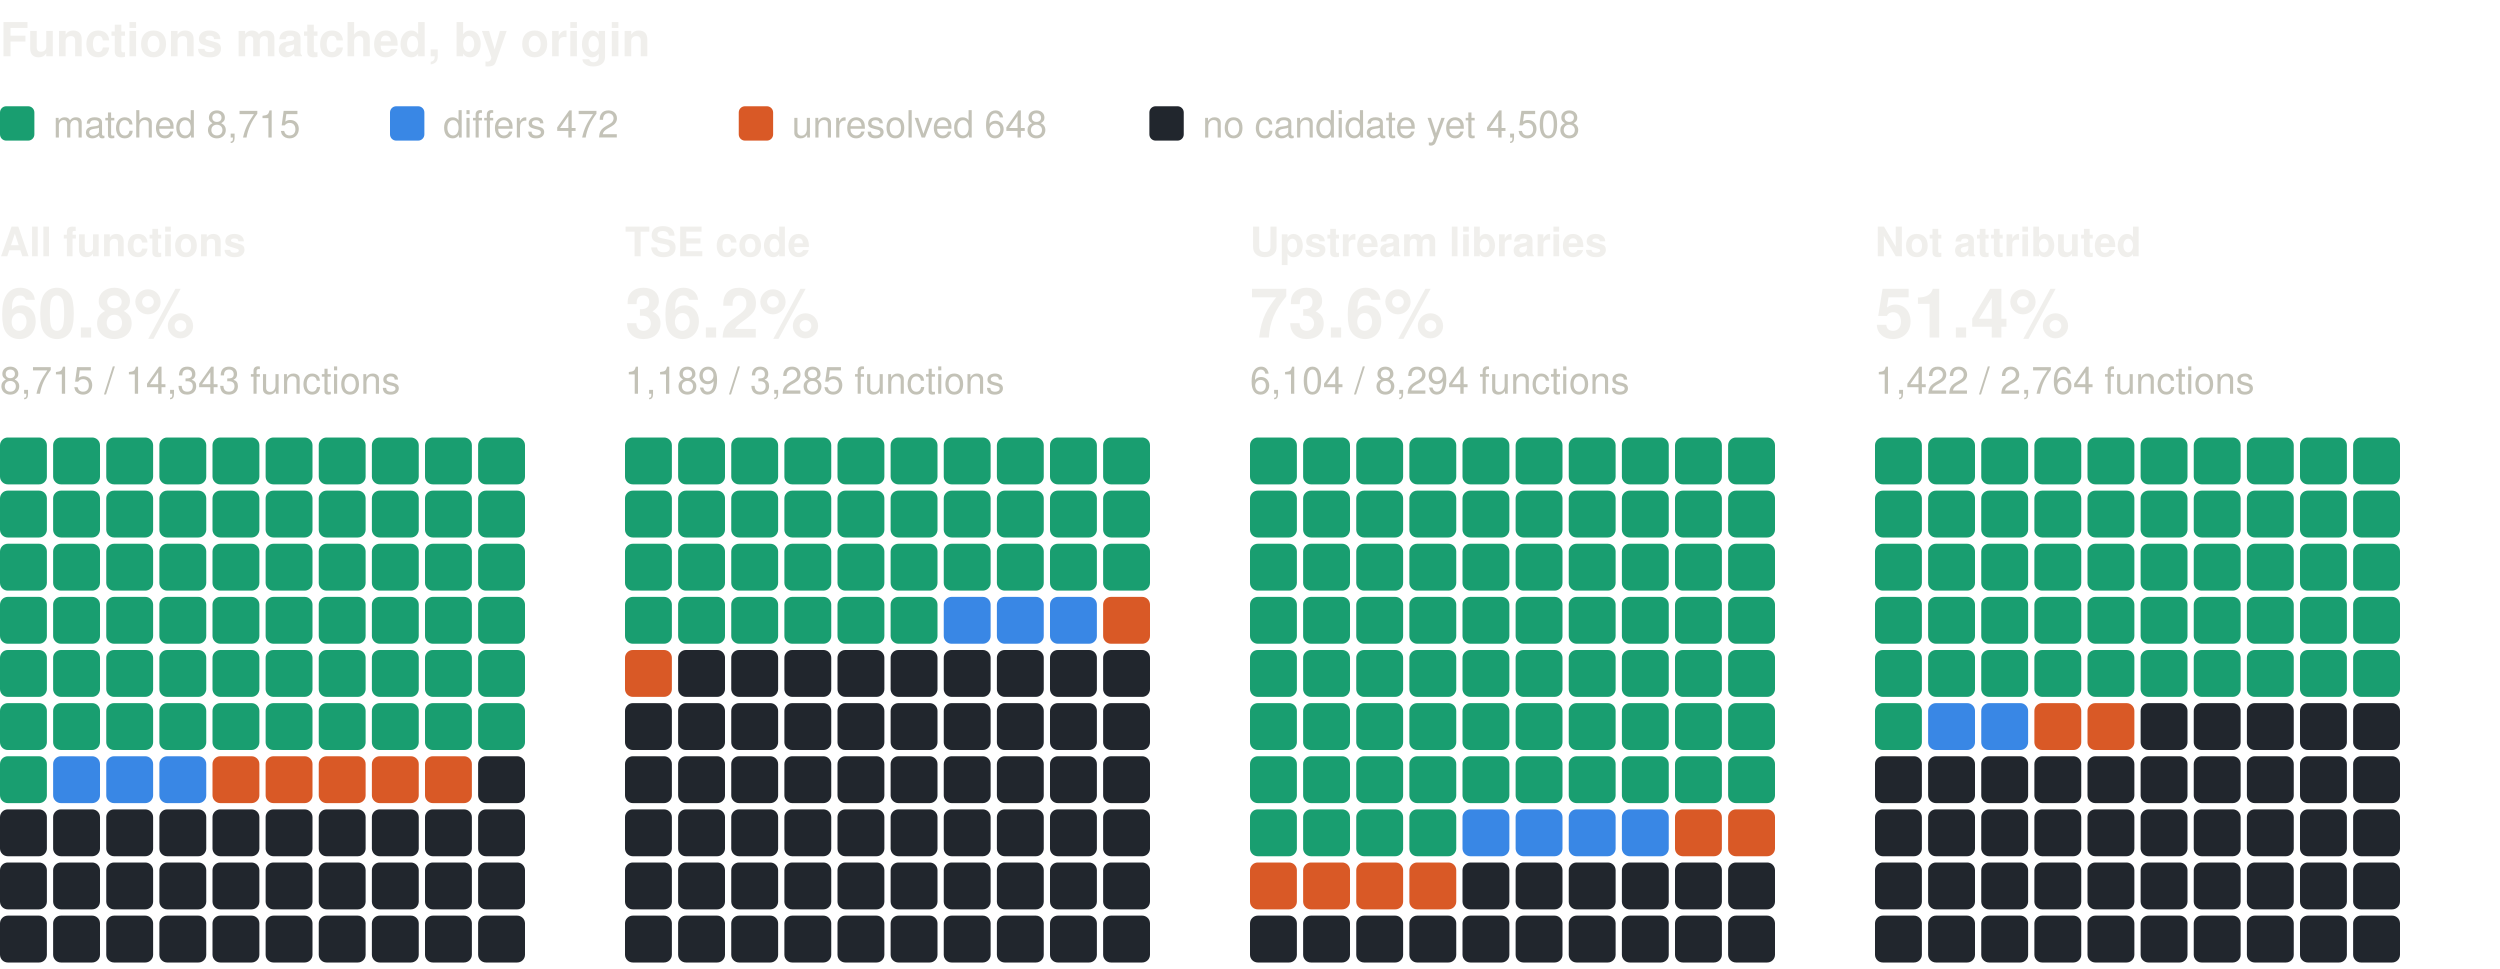
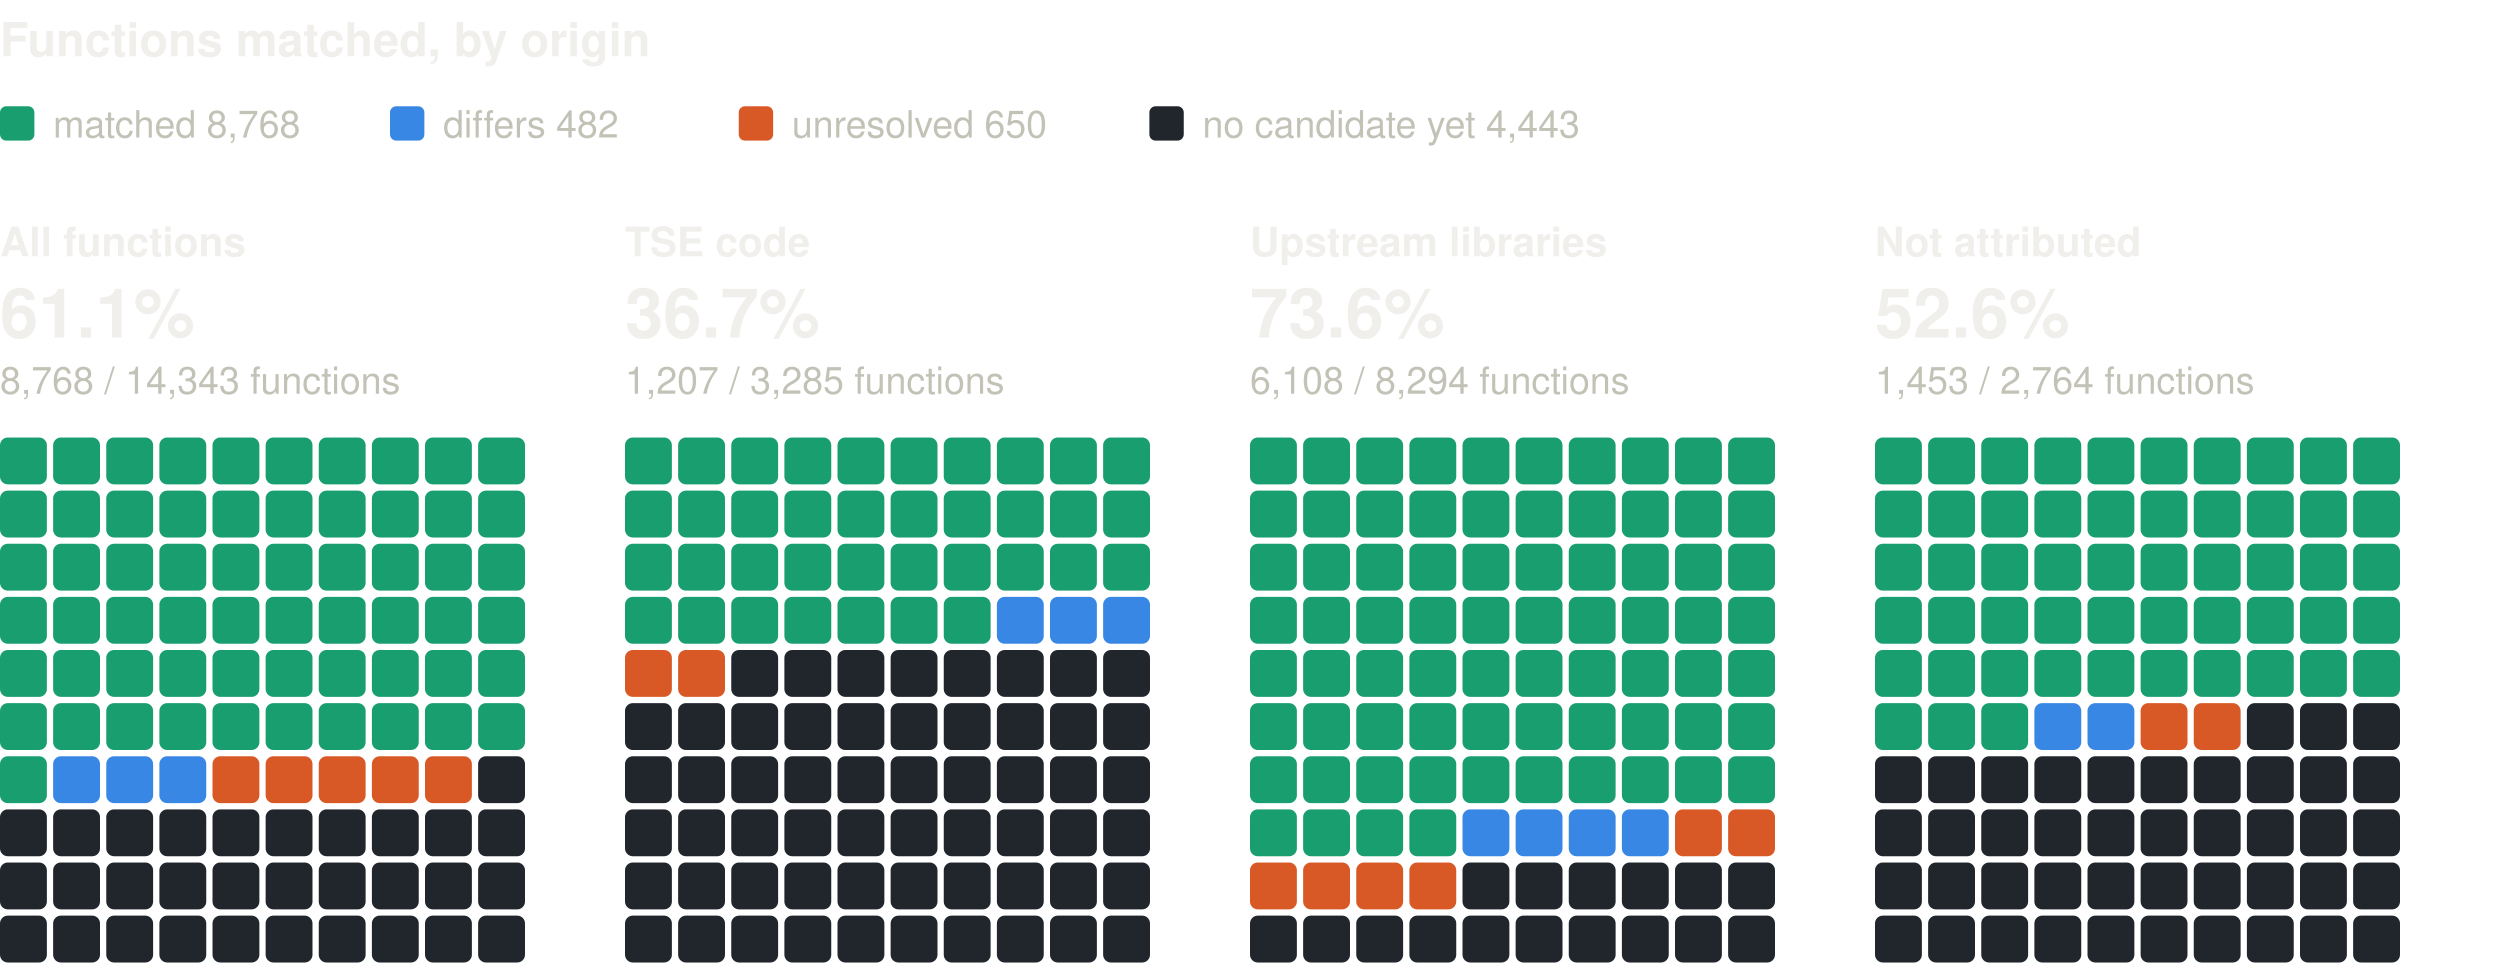
<svg xmlns="http://www.w3.org/2000/svg" width="800" height="310" viewBox="0 0 800 310" role="img" aria-label="Functions matched, by origin: one square per percent, coloured by verdict" font-family="system-ui, -apple-system, 'Segoe UI', Helvetica, Arial, sans-serif">
  <text x="0" y="18" font-size="15" fill="#f0efec" font-weight="600">Functions matched, by origin</text>
  <rect x="0" y="34" width="11" height="11" rx="2" fill="#199e70" />
-   <text x="17" y="44" font-size="12" fill="#c3c2b7">matched 8,715</text>
+   <text x="17" y="44" font-size="12" fill="#c3c2b7">matched 8,768</text>
  <rect x="124.8" y="34" width="11" height="11" rx="2" fill="#3987e5" />
-   <text x="141.8" y="44" font-size="12" fill="#c3c2b7">differs 472</text>
+   <text x="141.8" y="44" font-size="12" fill="#c3c2b7">differs 482</text>
  <rect x="236.4" y="34" width="11" height="11" rx="2" fill="#d95926" />
-   <text x="253.4" y="44" font-size="12" fill="#c3c2b7">unresolved 648</text>
+   <text x="253.4" y="44" font-size="12" fill="#c3c2b7">unresolved 650</text>
  <rect x="367.8" y="34" width="11" height="11" rx="2" fill="#21262d" />
-   <text x="384.8" y="44" font-size="12" fill="#c3c2b7">no candidate yet 4,508</text>
+   <text x="384.8" y="44" font-size="12" fill="#c3c2b7">no candidate yet 4,443</text>
  <text x="0" y="82" font-size="13" fill="#f0efec" font-weight="600">All functions</text>
-   <text x="0" y="108" font-size="22" fill="#f0efec" font-weight="600">60.8%</text>
-   <text x="0" y="126" font-size="12" fill="#c3c2b7">8,715 / 14,343 functions</text>
+   <text x="0" y="108" font-size="22" fill="#f0efec" font-weight="600">61.1%</text>
+   <text x="0" y="126" font-size="12" fill="#c3c2b7">8,768 / 14,343 functions</text>
  <rect x="0" y="140" width="15" height="15" rx="2.5" fill="#199e70" />
  <rect x="17" y="140" width="15" height="15" rx="2.5" fill="#199e70" />
  <rect x="34" y="140" width="15" height="15" rx="2.5" fill="#199e70" />
  <rect x="51" y="140" width="15" height="15" rx="2.5" fill="#199e70" />
  <rect x="68" y="140" width="15" height="15" rx="2.5" fill="#199e70" />
  <rect x="85" y="140" width="15" height="15" rx="2.5" fill="#199e70" />
  <rect x="102" y="140" width="15" height="15" rx="2.5" fill="#199e70" />
  <rect x="119" y="140" width="15" height="15" rx="2.5" fill="#199e70" />
  <rect x="136" y="140" width="15" height="15" rx="2.5" fill="#199e70" />
  <rect x="153" y="140" width="15" height="15" rx="2.5" fill="#199e70" />
  <rect x="0" y="157" width="15" height="15" rx="2.5" fill="#199e70" />
  <rect x="17" y="157" width="15" height="15" rx="2.5" fill="#199e70" />
  <rect x="34" y="157" width="15" height="15" rx="2.5" fill="#199e70" />
  <rect x="51" y="157" width="15" height="15" rx="2.5" fill="#199e70" />
  <rect x="68" y="157" width="15" height="15" rx="2.5" fill="#199e70" />
  <rect x="85" y="157" width="15" height="15" rx="2.5" fill="#199e70" />
  <rect x="102" y="157" width="15" height="15" rx="2.5" fill="#199e70" />
  <rect x="119" y="157" width="15" height="15" rx="2.5" fill="#199e70" />
  <rect x="136" y="157" width="15" height="15" rx="2.5" fill="#199e70" />
  <rect x="153" y="157" width="15" height="15" rx="2.5" fill="#199e70" />
  <rect x="0" y="174" width="15" height="15" rx="2.5" fill="#199e70" />
  <rect x="17" y="174" width="15" height="15" rx="2.5" fill="#199e70" />
  <rect x="34" y="174" width="15" height="15" rx="2.5" fill="#199e70" />
  <rect x="51" y="174" width="15" height="15" rx="2.5" fill="#199e70" />
  <rect x="68" y="174" width="15" height="15" rx="2.5" fill="#199e70" />
  <rect x="85" y="174" width="15" height="15" rx="2.5" fill="#199e70" />
  <rect x="102" y="174" width="15" height="15" rx="2.5" fill="#199e70" />
  <rect x="119" y="174" width="15" height="15" rx="2.5" fill="#199e70" />
  <rect x="136" y="174" width="15" height="15" rx="2.5" fill="#199e70" />
  <rect x="153" y="174" width="15" height="15" rx="2.5" fill="#199e70" />
  <rect x="0" y="191" width="15" height="15" rx="2.5" fill="#199e70" />
  <rect x="17" y="191" width="15" height="15" rx="2.5" fill="#199e70" />
  <rect x="34" y="191" width="15" height="15" rx="2.5" fill="#199e70" />
  <rect x="51" y="191" width="15" height="15" rx="2.5" fill="#199e70" />
  <rect x="68" y="191" width="15" height="15" rx="2.5" fill="#199e70" />
  <rect x="85" y="191" width="15" height="15" rx="2.5" fill="#199e70" />
  <rect x="102" y="191" width="15" height="15" rx="2.5" fill="#199e70" />
  <rect x="119" y="191" width="15" height="15" rx="2.5" fill="#199e70" />
  <rect x="136" y="191" width="15" height="15" rx="2.5" fill="#199e70" />
  <rect x="153" y="191" width="15" height="15" rx="2.5" fill="#199e70" />
  <rect x="0" y="208" width="15" height="15" rx="2.5" fill="#199e70" />
  <rect x="17" y="208" width="15" height="15" rx="2.5" fill="#199e70" />
  <rect x="34" y="208" width="15" height="15" rx="2.5" fill="#199e70" />
  <rect x="51" y="208" width="15" height="15" rx="2.5" fill="#199e70" />
  <rect x="68" y="208" width="15" height="15" rx="2.5" fill="#199e70" />
  <rect x="85" y="208" width="15" height="15" rx="2.5" fill="#199e70" />
  <rect x="102" y="208" width="15" height="15" rx="2.5" fill="#199e70" />
  <rect x="119" y="208" width="15" height="15" rx="2.5" fill="#199e70" />
  <rect x="136" y="208" width="15" height="15" rx="2.5" fill="#199e70" />
  <rect x="153" y="208" width="15" height="15" rx="2.5" fill="#199e70" />
  <rect x="0" y="225" width="15" height="15" rx="2.5" fill="#199e70" />
  <rect x="17" y="225" width="15" height="15" rx="2.5" fill="#199e70" />
  <rect x="34" y="225" width="15" height="15" rx="2.5" fill="#199e70" />
  <rect x="51" y="225" width="15" height="15" rx="2.5" fill="#199e70" />
  <rect x="68" y="225" width="15" height="15" rx="2.5" fill="#199e70" />
  <rect x="85" y="225" width="15" height="15" rx="2.5" fill="#199e70" />
  <rect x="102" y="225" width="15" height="15" rx="2.5" fill="#199e70" />
  <rect x="119" y="225" width="15" height="15" rx="2.5" fill="#199e70" />
  <rect x="136" y="225" width="15" height="15" rx="2.5" fill="#199e70" />
  <rect x="153" y="225" width="15" height="15" rx="2.5" fill="#199e70" />
  <rect x="0" y="242" width="15" height="15" rx="2.5" fill="#199e70" />
  <rect x="17" y="242" width="15" height="15" rx="2.5" fill="#3987e5" />
  <rect x="34" y="242" width="15" height="15" rx="2.5" fill="#3987e5" />
  <rect x="51" y="242" width="15" height="15" rx="2.5" fill="#3987e5" />
  <rect x="68" y="242" width="15" height="15" rx="2.5" fill="#d95926" />
  <rect x="85" y="242" width="15" height="15" rx="2.5" fill="#d95926" />
  <rect x="102" y="242" width="15" height="15" rx="2.5" fill="#d95926" />
  <rect x="119" y="242" width="15" height="15" rx="2.5" fill="#d95926" />
  <rect x="136" y="242" width="15" height="15" rx="2.5" fill="#d95926" />
  <rect x="153" y="242" width="15" height="15" rx="2.5" fill="#21262d" />
  <rect x="0" y="259" width="15" height="15" rx="2.5" fill="#21262d" />
  <rect x="17" y="259" width="15" height="15" rx="2.5" fill="#21262d" />
  <rect x="34" y="259" width="15" height="15" rx="2.5" fill="#21262d" />
  <rect x="51" y="259" width="15" height="15" rx="2.5" fill="#21262d" />
  <rect x="68" y="259" width="15" height="15" rx="2.5" fill="#21262d" />
  <rect x="85" y="259" width="15" height="15" rx="2.5" fill="#21262d" />
  <rect x="102" y="259" width="15" height="15" rx="2.5" fill="#21262d" />
  <rect x="119" y="259" width="15" height="15" rx="2.5" fill="#21262d" />
  <rect x="136" y="259" width="15" height="15" rx="2.5" fill="#21262d" />
  <rect x="153" y="259" width="15" height="15" rx="2.5" fill="#21262d" />
  <rect x="0" y="276" width="15" height="15" rx="2.5" fill="#21262d" />
  <rect x="17" y="276" width="15" height="15" rx="2.5" fill="#21262d" />
  <rect x="34" y="276" width="15" height="15" rx="2.5" fill="#21262d" />
  <rect x="51" y="276" width="15" height="15" rx="2.5" fill="#21262d" />
  <rect x="68" y="276" width="15" height="15" rx="2.5" fill="#21262d" />
  <rect x="85" y="276" width="15" height="15" rx="2.5" fill="#21262d" />
  <rect x="102" y="276" width="15" height="15" rx="2.5" fill="#21262d" />
  <rect x="119" y="276" width="15" height="15" rx="2.5" fill="#21262d" />
  <rect x="136" y="276" width="15" height="15" rx="2.5" fill="#21262d" />
  <rect x="153" y="276" width="15" height="15" rx="2.5" fill="#21262d" />
  <rect x="0" y="293" width="15" height="15" rx="2.5" fill="#21262d" />
  <rect x="17" y="293" width="15" height="15" rx="2.5" fill="#21262d" />
  <rect x="34" y="293" width="15" height="15" rx="2.5" fill="#21262d" />
  <rect x="51" y="293" width="15" height="15" rx="2.5" fill="#21262d" />
  <rect x="68" y="293" width="15" height="15" rx="2.5" fill="#21262d" />
  <rect x="85" y="293" width="15" height="15" rx="2.5" fill="#21262d" />
  <rect x="102" y="293" width="15" height="15" rx="2.5" fill="#21262d" />
  <rect x="119" y="293" width="15" height="15" rx="2.5" fill="#21262d" />
  <rect x="136" y="293" width="15" height="15" rx="2.5" fill="#21262d" />
  <rect x="153" y="293" width="15" height="15" rx="2.5" fill="#21262d" />
  <text x="200" y="82" font-size="13" fill="#f0efec" font-weight="600">TSE code</text>
-   <text x="200" y="108" font-size="22" fill="#f0efec" font-weight="600">36.2%</text>
-   <text x="200" y="126" font-size="12" fill="#c3c2b7">1,189 / 3,285 functions</text>
+   <text x="200" y="108" font-size="22" fill="#f0efec" font-weight="600">36.7%</text>
+   <text x="200" y="126" font-size="12" fill="#c3c2b7">1,207 / 3,285 functions</text>
  <rect x="200" y="140" width="15" height="15" rx="2.5" fill="#199e70" />
  <rect x="217" y="140" width="15" height="15" rx="2.5" fill="#199e70" />
  <rect x="234" y="140" width="15" height="15" rx="2.5" fill="#199e70" />
  <rect x="251" y="140" width="15" height="15" rx="2.5" fill="#199e70" />
  <rect x="268" y="140" width="15" height="15" rx="2.5" fill="#199e70" />
  <rect x="285" y="140" width="15" height="15" rx="2.5" fill="#199e70" />
  <rect x="302" y="140" width="15" height="15" rx="2.5" fill="#199e70" />
  <rect x="319" y="140" width="15" height="15" rx="2.5" fill="#199e70" />
  <rect x="336" y="140" width="15" height="15" rx="2.5" fill="#199e70" />
  <rect x="353" y="140" width="15" height="15" rx="2.5" fill="#199e70" />
  <rect x="200" y="157" width="15" height="15" rx="2.5" fill="#199e70" />
  <rect x="217" y="157" width="15" height="15" rx="2.5" fill="#199e70" />
  <rect x="234" y="157" width="15" height="15" rx="2.5" fill="#199e70" />
  <rect x="251" y="157" width="15" height="15" rx="2.5" fill="#199e70" />
  <rect x="268" y="157" width="15" height="15" rx="2.5" fill="#199e70" />
  <rect x="285" y="157" width="15" height="15" rx="2.5" fill="#199e70" />
  <rect x="302" y="157" width="15" height="15" rx="2.5" fill="#199e70" />
  <rect x="319" y="157" width="15" height="15" rx="2.5" fill="#199e70" />
  <rect x="336" y="157" width="15" height="15" rx="2.5" fill="#199e70" />
  <rect x="353" y="157" width="15" height="15" rx="2.5" fill="#199e70" />
  <rect x="200" y="174" width="15" height="15" rx="2.5" fill="#199e70" />
  <rect x="217" y="174" width="15" height="15" rx="2.5" fill="#199e70" />
  <rect x="234" y="174" width="15" height="15" rx="2.5" fill="#199e70" />
  <rect x="251" y="174" width="15" height="15" rx="2.5" fill="#199e70" />
  <rect x="268" y="174" width="15" height="15" rx="2.5" fill="#199e70" />
  <rect x="285" y="174" width="15" height="15" rx="2.5" fill="#199e70" />
  <rect x="302" y="174" width="15" height="15" rx="2.5" fill="#199e70" />
  <rect x="319" y="174" width="15" height="15" rx="2.5" fill="#199e70" />
  <rect x="336" y="174" width="15" height="15" rx="2.5" fill="#199e70" />
  <rect x="353" y="174" width="15" height="15" rx="2.5" fill="#199e70" />
  <rect x="200" y="191" width="15" height="15" rx="2.5" fill="#199e70" />
  <rect x="217" y="191" width="15" height="15" rx="2.5" fill="#199e70" />
  <rect x="234" y="191" width="15" height="15" rx="2.5" fill="#199e70" />
  <rect x="251" y="191" width="15" height="15" rx="2.5" fill="#199e70" />
  <rect x="268" y="191" width="15" height="15" rx="2.5" fill="#199e70" />
  <rect x="285" y="191" width="15" height="15" rx="2.5" fill="#199e70" />
-   <rect x="302" y="191" width="15" height="15" rx="2.5" fill="#3987e5" />
+   <rect x="302" y="191" width="15" height="15" rx="2.5" fill="#199e70" />
  <rect x="319" y="191" width="15" height="15" rx="2.5" fill="#3987e5" />
  <rect x="336" y="191" width="15" height="15" rx="2.5" fill="#3987e5" />
-   <rect x="353" y="191" width="15" height="15" rx="2.5" fill="#d95926" />
+   <rect x="353" y="191" width="15" height="15" rx="2.5" fill="#3987e5" />
  <rect x="200" y="208" width="15" height="15" rx="2.5" fill="#d95926" />
-   <rect x="217" y="208" width="15" height="15" rx="2.5" fill="#21262d" />
+   <rect x="217" y="208" width="15" height="15" rx="2.5" fill="#d95926" />
  <rect x="234" y="208" width="15" height="15" rx="2.5" fill="#21262d" />
  <rect x="251" y="208" width="15" height="15" rx="2.5" fill="#21262d" />
  <rect x="268" y="208" width="15" height="15" rx="2.5" fill="#21262d" />
  <rect x="285" y="208" width="15" height="15" rx="2.5" fill="#21262d" />
  <rect x="302" y="208" width="15" height="15" rx="2.5" fill="#21262d" />
  <rect x="319" y="208" width="15" height="15" rx="2.5" fill="#21262d" />
  <rect x="336" y="208" width="15" height="15" rx="2.5" fill="#21262d" />
  <rect x="353" y="208" width="15" height="15" rx="2.5" fill="#21262d" />
  <rect x="200" y="225" width="15" height="15" rx="2.5" fill="#21262d" />
  <rect x="217" y="225" width="15" height="15" rx="2.5" fill="#21262d" />
  <rect x="234" y="225" width="15" height="15" rx="2.5" fill="#21262d" />
  <rect x="251" y="225" width="15" height="15" rx="2.5" fill="#21262d" />
  <rect x="268" y="225" width="15" height="15" rx="2.5" fill="#21262d" />
  <rect x="285" y="225" width="15" height="15" rx="2.5" fill="#21262d" />
  <rect x="302" y="225" width="15" height="15" rx="2.5" fill="#21262d" />
  <rect x="319" y="225" width="15" height="15" rx="2.5" fill="#21262d" />
  <rect x="336" y="225" width="15" height="15" rx="2.5" fill="#21262d" />
  <rect x="353" y="225" width="15" height="15" rx="2.5" fill="#21262d" />
  <rect x="200" y="242" width="15" height="15" rx="2.5" fill="#21262d" />
  <rect x="217" y="242" width="15" height="15" rx="2.5" fill="#21262d" />
  <rect x="234" y="242" width="15" height="15" rx="2.5" fill="#21262d" />
  <rect x="251" y="242" width="15" height="15" rx="2.5" fill="#21262d" />
  <rect x="268" y="242" width="15" height="15" rx="2.5" fill="#21262d" />
  <rect x="285" y="242" width="15" height="15" rx="2.5" fill="#21262d" />
  <rect x="302" y="242" width="15" height="15" rx="2.5" fill="#21262d" />
  <rect x="319" y="242" width="15" height="15" rx="2.5" fill="#21262d" />
  <rect x="336" y="242" width="15" height="15" rx="2.5" fill="#21262d" />
  <rect x="353" y="242" width="15" height="15" rx="2.5" fill="#21262d" />
  <rect x="200" y="259" width="15" height="15" rx="2.5" fill="#21262d" />
  <rect x="217" y="259" width="15" height="15" rx="2.5" fill="#21262d" />
  <rect x="234" y="259" width="15" height="15" rx="2.5" fill="#21262d" />
  <rect x="251" y="259" width="15" height="15" rx="2.5" fill="#21262d" />
  <rect x="268" y="259" width="15" height="15" rx="2.5" fill="#21262d" />
  <rect x="285" y="259" width="15" height="15" rx="2.5" fill="#21262d" />
  <rect x="302" y="259" width="15" height="15" rx="2.5" fill="#21262d" />
  <rect x="319" y="259" width="15" height="15" rx="2.5" fill="#21262d" />
  <rect x="336" y="259" width="15" height="15" rx="2.5" fill="#21262d" />
  <rect x="353" y="259" width="15" height="15" rx="2.5" fill="#21262d" />
  <rect x="200" y="276" width="15" height="15" rx="2.5" fill="#21262d" />
  <rect x="217" y="276" width="15" height="15" rx="2.5" fill="#21262d" />
  <rect x="234" y="276" width="15" height="15" rx="2.5" fill="#21262d" />
  <rect x="251" y="276" width="15" height="15" rx="2.5" fill="#21262d" />
  <rect x="268" y="276" width="15" height="15" rx="2.5" fill="#21262d" />
  <rect x="285" y="276" width="15" height="15" rx="2.5" fill="#21262d" />
  <rect x="302" y="276" width="15" height="15" rx="2.5" fill="#21262d" />
  <rect x="319" y="276" width="15" height="15" rx="2.5" fill="#21262d" />
  <rect x="336" y="276" width="15" height="15" rx="2.5" fill="#21262d" />
  <rect x="353" y="276" width="15" height="15" rx="2.5" fill="#21262d" />
  <rect x="200" y="293" width="15" height="15" rx="2.5" fill="#21262d" />
  <rect x="217" y="293" width="15" height="15" rx="2.5" fill="#21262d" />
  <rect x="234" y="293" width="15" height="15" rx="2.5" fill="#21262d" />
  <rect x="251" y="293" width="15" height="15" rx="2.5" fill="#21262d" />
  <rect x="268" y="293" width="15" height="15" rx="2.5" fill="#21262d" />
  <rect x="285" y="293" width="15" height="15" rx="2.5" fill="#21262d" />
  <rect x="302" y="293" width="15" height="15" rx="2.5" fill="#21262d" />
  <rect x="319" y="293" width="15" height="15" rx="2.5" fill="#21262d" />
  <rect x="336" y="293" width="15" height="15" rx="2.5" fill="#21262d" />
  <rect x="353" y="293" width="15" height="15" rx="2.5" fill="#21262d" />
  <text x="400" y="82" font-size="13" fill="#f0efec" font-weight="600">Upstream libraries</text>
  <text x="400" y="108" font-size="22" fill="#f0efec" font-weight="600">73.6%</text>
-   <text x="400" y="126" font-size="12" fill="#c3c2b7">6,104 / 8,294 functions</text>
+   <text x="400" y="126" font-size="12" fill="#c3c2b7">6,108 / 8,294 functions</text>
  <rect x="400" y="140" width="15" height="15" rx="2.5" fill="#199e70" />
  <rect x="417" y="140" width="15" height="15" rx="2.5" fill="#199e70" />
  <rect x="434" y="140" width="15" height="15" rx="2.5" fill="#199e70" />
  <rect x="451" y="140" width="15" height="15" rx="2.5" fill="#199e70" />
  <rect x="468" y="140" width="15" height="15" rx="2.5" fill="#199e70" />
  <rect x="485" y="140" width="15" height="15" rx="2.5" fill="#199e70" />
  <rect x="502" y="140" width="15" height="15" rx="2.5" fill="#199e70" />
  <rect x="519" y="140" width="15" height="15" rx="2.5" fill="#199e70" />
  <rect x="536" y="140" width="15" height="15" rx="2.5" fill="#199e70" />
  <rect x="553" y="140" width="15" height="15" rx="2.5" fill="#199e70" />
  <rect x="400" y="157" width="15" height="15" rx="2.5" fill="#199e70" />
  <rect x="417" y="157" width="15" height="15" rx="2.5" fill="#199e70" />
  <rect x="434" y="157" width="15" height="15" rx="2.5" fill="#199e70" />
  <rect x="451" y="157" width="15" height="15" rx="2.5" fill="#199e70" />
  <rect x="468" y="157" width="15" height="15" rx="2.5" fill="#199e70" />
  <rect x="485" y="157" width="15" height="15" rx="2.5" fill="#199e70" />
  <rect x="502" y="157" width="15" height="15" rx="2.5" fill="#199e70" />
  <rect x="519" y="157" width="15" height="15" rx="2.5" fill="#199e70" />
  <rect x="536" y="157" width="15" height="15" rx="2.5" fill="#199e70" />
  <rect x="553" y="157" width="15" height="15" rx="2.5" fill="#199e70" />
  <rect x="400" y="174" width="15" height="15" rx="2.5" fill="#199e70" />
  <rect x="417" y="174" width="15" height="15" rx="2.5" fill="#199e70" />
  <rect x="434" y="174" width="15" height="15" rx="2.5" fill="#199e70" />
  <rect x="451" y="174" width="15" height="15" rx="2.5" fill="#199e70" />
  <rect x="468" y="174" width="15" height="15" rx="2.5" fill="#199e70" />
  <rect x="485" y="174" width="15" height="15" rx="2.5" fill="#199e70" />
  <rect x="502" y="174" width="15" height="15" rx="2.5" fill="#199e70" />
  <rect x="519" y="174" width="15" height="15" rx="2.5" fill="#199e70" />
  <rect x="536" y="174" width="15" height="15" rx="2.5" fill="#199e70" />
  <rect x="553" y="174" width="15" height="15" rx="2.5" fill="#199e70" />
  <rect x="400" y="191" width="15" height="15" rx="2.5" fill="#199e70" />
  <rect x="417" y="191" width="15" height="15" rx="2.5" fill="#199e70" />
  <rect x="434" y="191" width="15" height="15" rx="2.5" fill="#199e70" />
  <rect x="451" y="191" width="15" height="15" rx="2.5" fill="#199e70" />
  <rect x="468" y="191" width="15" height="15" rx="2.5" fill="#199e70" />
  <rect x="485" y="191" width="15" height="15" rx="2.5" fill="#199e70" />
  <rect x="502" y="191" width="15" height="15" rx="2.5" fill="#199e70" />
  <rect x="519" y="191" width="15" height="15" rx="2.5" fill="#199e70" />
  <rect x="536" y="191" width="15" height="15" rx="2.5" fill="#199e70" />
  <rect x="553" y="191" width="15" height="15" rx="2.5" fill="#199e70" />
  <rect x="400" y="208" width="15" height="15" rx="2.5" fill="#199e70" />
  <rect x="417" y="208" width="15" height="15" rx="2.5" fill="#199e70" />
  <rect x="434" y="208" width="15" height="15" rx="2.5" fill="#199e70" />
  <rect x="451" y="208" width="15" height="15" rx="2.5" fill="#199e70" />
  <rect x="468" y="208" width="15" height="15" rx="2.5" fill="#199e70" />
  <rect x="485" y="208" width="15" height="15" rx="2.5" fill="#199e70" />
  <rect x="502" y="208" width="15" height="15" rx="2.5" fill="#199e70" />
  <rect x="519" y="208" width="15" height="15" rx="2.5" fill="#199e70" />
  <rect x="536" y="208" width="15" height="15" rx="2.5" fill="#199e70" />
  <rect x="553" y="208" width="15" height="15" rx="2.5" fill="#199e70" />
  <rect x="400" y="225" width="15" height="15" rx="2.5" fill="#199e70" />
  <rect x="417" y="225" width="15" height="15" rx="2.5" fill="#199e70" />
  <rect x="434" y="225" width="15" height="15" rx="2.5" fill="#199e70" />
  <rect x="451" y="225" width="15" height="15" rx="2.5" fill="#199e70" />
  <rect x="468" y="225" width="15" height="15" rx="2.5" fill="#199e70" />
  <rect x="485" y="225" width="15" height="15" rx="2.5" fill="#199e70" />
  <rect x="502" y="225" width="15" height="15" rx="2.5" fill="#199e70" />
  <rect x="519" y="225" width="15" height="15" rx="2.5" fill="#199e70" />
  <rect x="536" y="225" width="15" height="15" rx="2.5" fill="#199e70" />
  <rect x="553" y="225" width="15" height="15" rx="2.5" fill="#199e70" />
  <rect x="400" y="242" width="15" height="15" rx="2.5" fill="#199e70" />
  <rect x="417" y="242" width="15" height="15" rx="2.5" fill="#199e70" />
  <rect x="434" y="242" width="15" height="15" rx="2.5" fill="#199e70" />
  <rect x="451" y="242" width="15" height="15" rx="2.5" fill="#199e70" />
  <rect x="468" y="242" width="15" height="15" rx="2.5" fill="#199e70" />
  <rect x="485" y="242" width="15" height="15" rx="2.5" fill="#199e70" />
  <rect x="502" y="242" width="15" height="15" rx="2.5" fill="#199e70" />
  <rect x="519" y="242" width="15" height="15" rx="2.5" fill="#199e70" />
  <rect x="536" y="242" width="15" height="15" rx="2.5" fill="#199e70" />
  <rect x="553" y="242" width="15" height="15" rx="2.5" fill="#199e70" />
  <rect x="400" y="259" width="15" height="15" rx="2.5" fill="#199e70" />
  <rect x="417" y="259" width="15" height="15" rx="2.5" fill="#199e70" />
  <rect x="434" y="259" width="15" height="15" rx="2.5" fill="#199e70" />
  <rect x="451" y="259" width="15" height="15" rx="2.5" fill="#199e70" />
  <rect x="468" y="259" width="15" height="15" rx="2.5" fill="#3987e5" />
  <rect x="485" y="259" width="15" height="15" rx="2.5" fill="#3987e5" />
  <rect x="502" y="259" width="15" height="15" rx="2.5" fill="#3987e5" />
  <rect x="519" y="259" width="15" height="15" rx="2.5" fill="#3987e5" />
  <rect x="536" y="259" width="15" height="15" rx="2.5" fill="#d95926" />
  <rect x="553" y="259" width="15" height="15" rx="2.5" fill="#d95926" />
  <rect x="400" y="276" width="15" height="15" rx="2.5" fill="#d95926" />
  <rect x="417" y="276" width="15" height="15" rx="2.5" fill="#d95926" />
  <rect x="434" y="276" width="15" height="15" rx="2.5" fill="#d95926" />
  <rect x="451" y="276" width="15" height="15" rx="2.5" fill="#d95926" />
  <rect x="468" y="276" width="15" height="15" rx="2.5" fill="#21262d" />
  <rect x="485" y="276" width="15" height="15" rx="2.5" fill="#21262d" />
  <rect x="502" y="276" width="15" height="15" rx="2.5" fill="#21262d" />
  <rect x="519" y="276" width="15" height="15" rx="2.5" fill="#21262d" />
  <rect x="536" y="276" width="15" height="15" rx="2.5" fill="#21262d" />
  <rect x="553" y="276" width="15" height="15" rx="2.5" fill="#21262d" />
  <rect x="400" y="293" width="15" height="15" rx="2.5" fill="#21262d" />
  <rect x="417" y="293" width="15" height="15" rx="2.5" fill="#21262d" />
  <rect x="434" y="293" width="15" height="15" rx="2.5" fill="#21262d" />
  <rect x="451" y="293" width="15" height="15" rx="2.5" fill="#21262d" />
  <rect x="468" y="293" width="15" height="15" rx="2.5" fill="#21262d" />
  <rect x="485" y="293" width="15" height="15" rx="2.5" fill="#21262d" />
  <rect x="502" y="293" width="15" height="15" rx="2.5" fill="#21262d" />
  <rect x="519" y="293" width="15" height="15" rx="2.5" fill="#21262d" />
  <rect x="536" y="293" width="15" height="15" rx="2.5" fill="#21262d" />
  <rect x="553" y="293" width="15" height="15" rx="2.5" fill="#21262d" />
  <text x="600" y="82" font-size="13" fill="#f0efec" font-weight="600">Not attributed</text>
-   <text x="600" y="108" font-size="22" fill="#f0efec" font-weight="600">51.4%</text>
-   <text x="600" y="126" font-size="12" fill="#c3c2b7">1,422 / 2,764 functions</text>
+   <text x="600" y="108" font-size="22" fill="#f0efec" font-weight="600">52.6%</text>
+   <text x="600" y="126" font-size="12" fill="#c3c2b7">1,453 / 2,764 functions</text>
  <rect x="600" y="140" width="15" height="15" rx="2.5" fill="#199e70" />
  <rect x="617" y="140" width="15" height="15" rx="2.5" fill="#199e70" />
  <rect x="634" y="140" width="15" height="15" rx="2.5" fill="#199e70" />
  <rect x="651" y="140" width="15" height="15" rx="2.5" fill="#199e70" />
  <rect x="668" y="140" width="15" height="15" rx="2.5" fill="#199e70" />
  <rect x="685" y="140" width="15" height="15" rx="2.5" fill="#199e70" />
  <rect x="702" y="140" width="15" height="15" rx="2.5" fill="#199e70" />
  <rect x="719" y="140" width="15" height="15" rx="2.5" fill="#199e70" />
  <rect x="736" y="140" width="15" height="15" rx="2.5" fill="#199e70" />
  <rect x="753" y="140" width="15" height="15" rx="2.5" fill="#199e70" />
  <rect x="600" y="157" width="15" height="15" rx="2.5" fill="#199e70" />
  <rect x="617" y="157" width="15" height="15" rx="2.5" fill="#199e70" />
  <rect x="634" y="157" width="15" height="15" rx="2.5" fill="#199e70" />
  <rect x="651" y="157" width="15" height="15" rx="2.5" fill="#199e70" />
  <rect x="668" y="157" width="15" height="15" rx="2.5" fill="#199e70" />
  <rect x="685" y="157" width="15" height="15" rx="2.5" fill="#199e70" />
  <rect x="702" y="157" width="15" height="15" rx="2.5" fill="#199e70" />
  <rect x="719" y="157" width="15" height="15" rx="2.5" fill="#199e70" />
  <rect x="736" y="157" width="15" height="15" rx="2.5" fill="#199e70" />
  <rect x="753" y="157" width="15" height="15" rx="2.5" fill="#199e70" />
  <rect x="600" y="174" width="15" height="15" rx="2.5" fill="#199e70" />
  <rect x="617" y="174" width="15" height="15" rx="2.5" fill="#199e70" />
  <rect x="634" y="174" width="15" height="15" rx="2.5" fill="#199e70" />
  <rect x="651" y="174" width="15" height="15" rx="2.5" fill="#199e70" />
  <rect x="668" y="174" width="15" height="15" rx="2.5" fill="#199e70" />
  <rect x="685" y="174" width="15" height="15" rx="2.5" fill="#199e70" />
  <rect x="702" y="174" width="15" height="15" rx="2.5" fill="#199e70" />
  <rect x="719" y="174" width="15" height="15" rx="2.5" fill="#199e70" />
  <rect x="736" y="174" width="15" height="15" rx="2.5" fill="#199e70" />
  <rect x="753" y="174" width="15" height="15" rx="2.5" fill="#199e70" />
  <rect x="600" y="191" width="15" height="15" rx="2.5" fill="#199e70" />
  <rect x="617" y="191" width="15" height="15" rx="2.5" fill="#199e70" />
  <rect x="634" y="191" width="15" height="15" rx="2.5" fill="#199e70" />
  <rect x="651" y="191" width="15" height="15" rx="2.5" fill="#199e70" />
  <rect x="668" y="191" width="15" height="15" rx="2.5" fill="#199e70" />
  <rect x="685" y="191" width="15" height="15" rx="2.5" fill="#199e70" />
  <rect x="702" y="191" width="15" height="15" rx="2.5" fill="#199e70" />
  <rect x="719" y="191" width="15" height="15" rx="2.5" fill="#199e70" />
  <rect x="736" y="191" width="15" height="15" rx="2.5" fill="#199e70" />
  <rect x="753" y="191" width="15" height="15" rx="2.5" fill="#199e70" />
  <rect x="600" y="208" width="15" height="15" rx="2.5" fill="#199e70" />
  <rect x="617" y="208" width="15" height="15" rx="2.5" fill="#199e70" />
  <rect x="634" y="208" width="15" height="15" rx="2.5" fill="#199e70" />
  <rect x="651" y="208" width="15" height="15" rx="2.5" fill="#199e70" />
  <rect x="668" y="208" width="15" height="15" rx="2.5" fill="#199e70" />
  <rect x="685" y="208" width="15" height="15" rx="2.5" fill="#199e70" />
  <rect x="702" y="208" width="15" height="15" rx="2.5" fill="#199e70" />
  <rect x="719" y="208" width="15" height="15" rx="2.5" fill="#199e70" />
  <rect x="736" y="208" width="15" height="15" rx="2.5" fill="#199e70" />
  <rect x="753" y="208" width="15" height="15" rx="2.5" fill="#199e70" />
  <rect x="600" y="225" width="15" height="15" rx="2.5" fill="#199e70" />
-   <rect x="617" y="225" width="15" height="15" rx="2.5" fill="#3987e5" />
-   <rect x="634" y="225" width="15" height="15" rx="2.5" fill="#3987e5" />
-   <rect x="651" y="225" width="15" height="15" rx="2.5" fill="#d95926" />
-   <rect x="668" y="225" width="15" height="15" rx="2.5" fill="#d95926" />
-   <rect x="685" y="225" width="15" height="15" rx="2.5" fill="#21262d" />
-   <rect x="702" y="225" width="15" height="15" rx="2.5" fill="#21262d" />
+   <rect x="617" y="225" width="15" height="15" rx="2.5" fill="#199e70" />
+   <rect x="634" y="225" width="15" height="15" rx="2.5" fill="#199e70" />
+   <rect x="651" y="225" width="15" height="15" rx="2.5" fill="#3987e5" />
+   <rect x="668" y="225" width="15" height="15" rx="2.5" fill="#3987e5" />
+   <rect x="685" y="225" width="15" height="15" rx="2.5" fill="#d95926" />
+   <rect x="702" y="225" width="15" height="15" rx="2.5" fill="#d95926" />
  <rect x="719" y="225" width="15" height="15" rx="2.5" fill="#21262d" />
  <rect x="736" y="225" width="15" height="15" rx="2.5" fill="#21262d" />
  <rect x="753" y="225" width="15" height="15" rx="2.5" fill="#21262d" />
  <rect x="600" y="242" width="15" height="15" rx="2.5" fill="#21262d" />
  <rect x="617" y="242" width="15" height="15" rx="2.5" fill="#21262d" />
  <rect x="634" y="242" width="15" height="15" rx="2.5" fill="#21262d" />
  <rect x="651" y="242" width="15" height="15" rx="2.5" fill="#21262d" />
  <rect x="668" y="242" width="15" height="15" rx="2.5" fill="#21262d" />
  <rect x="685" y="242" width="15" height="15" rx="2.5" fill="#21262d" />
  <rect x="702" y="242" width="15" height="15" rx="2.5" fill="#21262d" />
  <rect x="719" y="242" width="15" height="15" rx="2.5" fill="#21262d" />
  <rect x="736" y="242" width="15" height="15" rx="2.5" fill="#21262d" />
  <rect x="753" y="242" width="15" height="15" rx="2.5" fill="#21262d" />
  <rect x="600" y="259" width="15" height="15" rx="2.5" fill="#21262d" />
  <rect x="617" y="259" width="15" height="15" rx="2.5" fill="#21262d" />
  <rect x="634" y="259" width="15" height="15" rx="2.5" fill="#21262d" />
  <rect x="651" y="259" width="15" height="15" rx="2.5" fill="#21262d" />
  <rect x="668" y="259" width="15" height="15" rx="2.5" fill="#21262d" />
  <rect x="685" y="259" width="15" height="15" rx="2.5" fill="#21262d" />
  <rect x="702" y="259" width="15" height="15" rx="2.5" fill="#21262d" />
  <rect x="719" y="259" width="15" height="15" rx="2.5" fill="#21262d" />
  <rect x="736" y="259" width="15" height="15" rx="2.5" fill="#21262d" />
  <rect x="753" y="259" width="15" height="15" rx="2.5" fill="#21262d" />
  <rect x="600" y="276" width="15" height="15" rx="2.5" fill="#21262d" />
  <rect x="617" y="276" width="15" height="15" rx="2.5" fill="#21262d" />
  <rect x="634" y="276" width="15" height="15" rx="2.5" fill="#21262d" />
  <rect x="651" y="276" width="15" height="15" rx="2.5" fill="#21262d" />
  <rect x="668" y="276" width="15" height="15" rx="2.5" fill="#21262d" />
  <rect x="685" y="276" width="15" height="15" rx="2.5" fill="#21262d" />
  <rect x="702" y="276" width="15" height="15" rx="2.5" fill="#21262d" />
  <rect x="719" y="276" width="15" height="15" rx="2.5" fill="#21262d" />
  <rect x="736" y="276" width="15" height="15" rx="2.5" fill="#21262d" />
  <rect x="753" y="276" width="15" height="15" rx="2.5" fill="#21262d" />
  <rect x="600" y="293" width="15" height="15" rx="2.5" fill="#21262d" />
  <rect x="617" y="293" width="15" height="15" rx="2.5" fill="#21262d" />
  <rect x="634" y="293" width="15" height="15" rx="2.5" fill="#21262d" />
  <rect x="651" y="293" width="15" height="15" rx="2.5" fill="#21262d" />
  <rect x="668" y="293" width="15" height="15" rx="2.5" fill="#21262d" />
  <rect x="685" y="293" width="15" height="15" rx="2.5" fill="#21262d" />
  <rect x="702" y="293" width="15" height="15" rx="2.5" fill="#21262d" />
  <rect x="719" y="293" width="15" height="15" rx="2.5" fill="#21262d" />
  <rect x="736" y="293" width="15" height="15" rx="2.5" fill="#21262d" />
  <rect x="753" y="293" width="15" height="15" rx="2.5" fill="#21262d" />
</svg>
